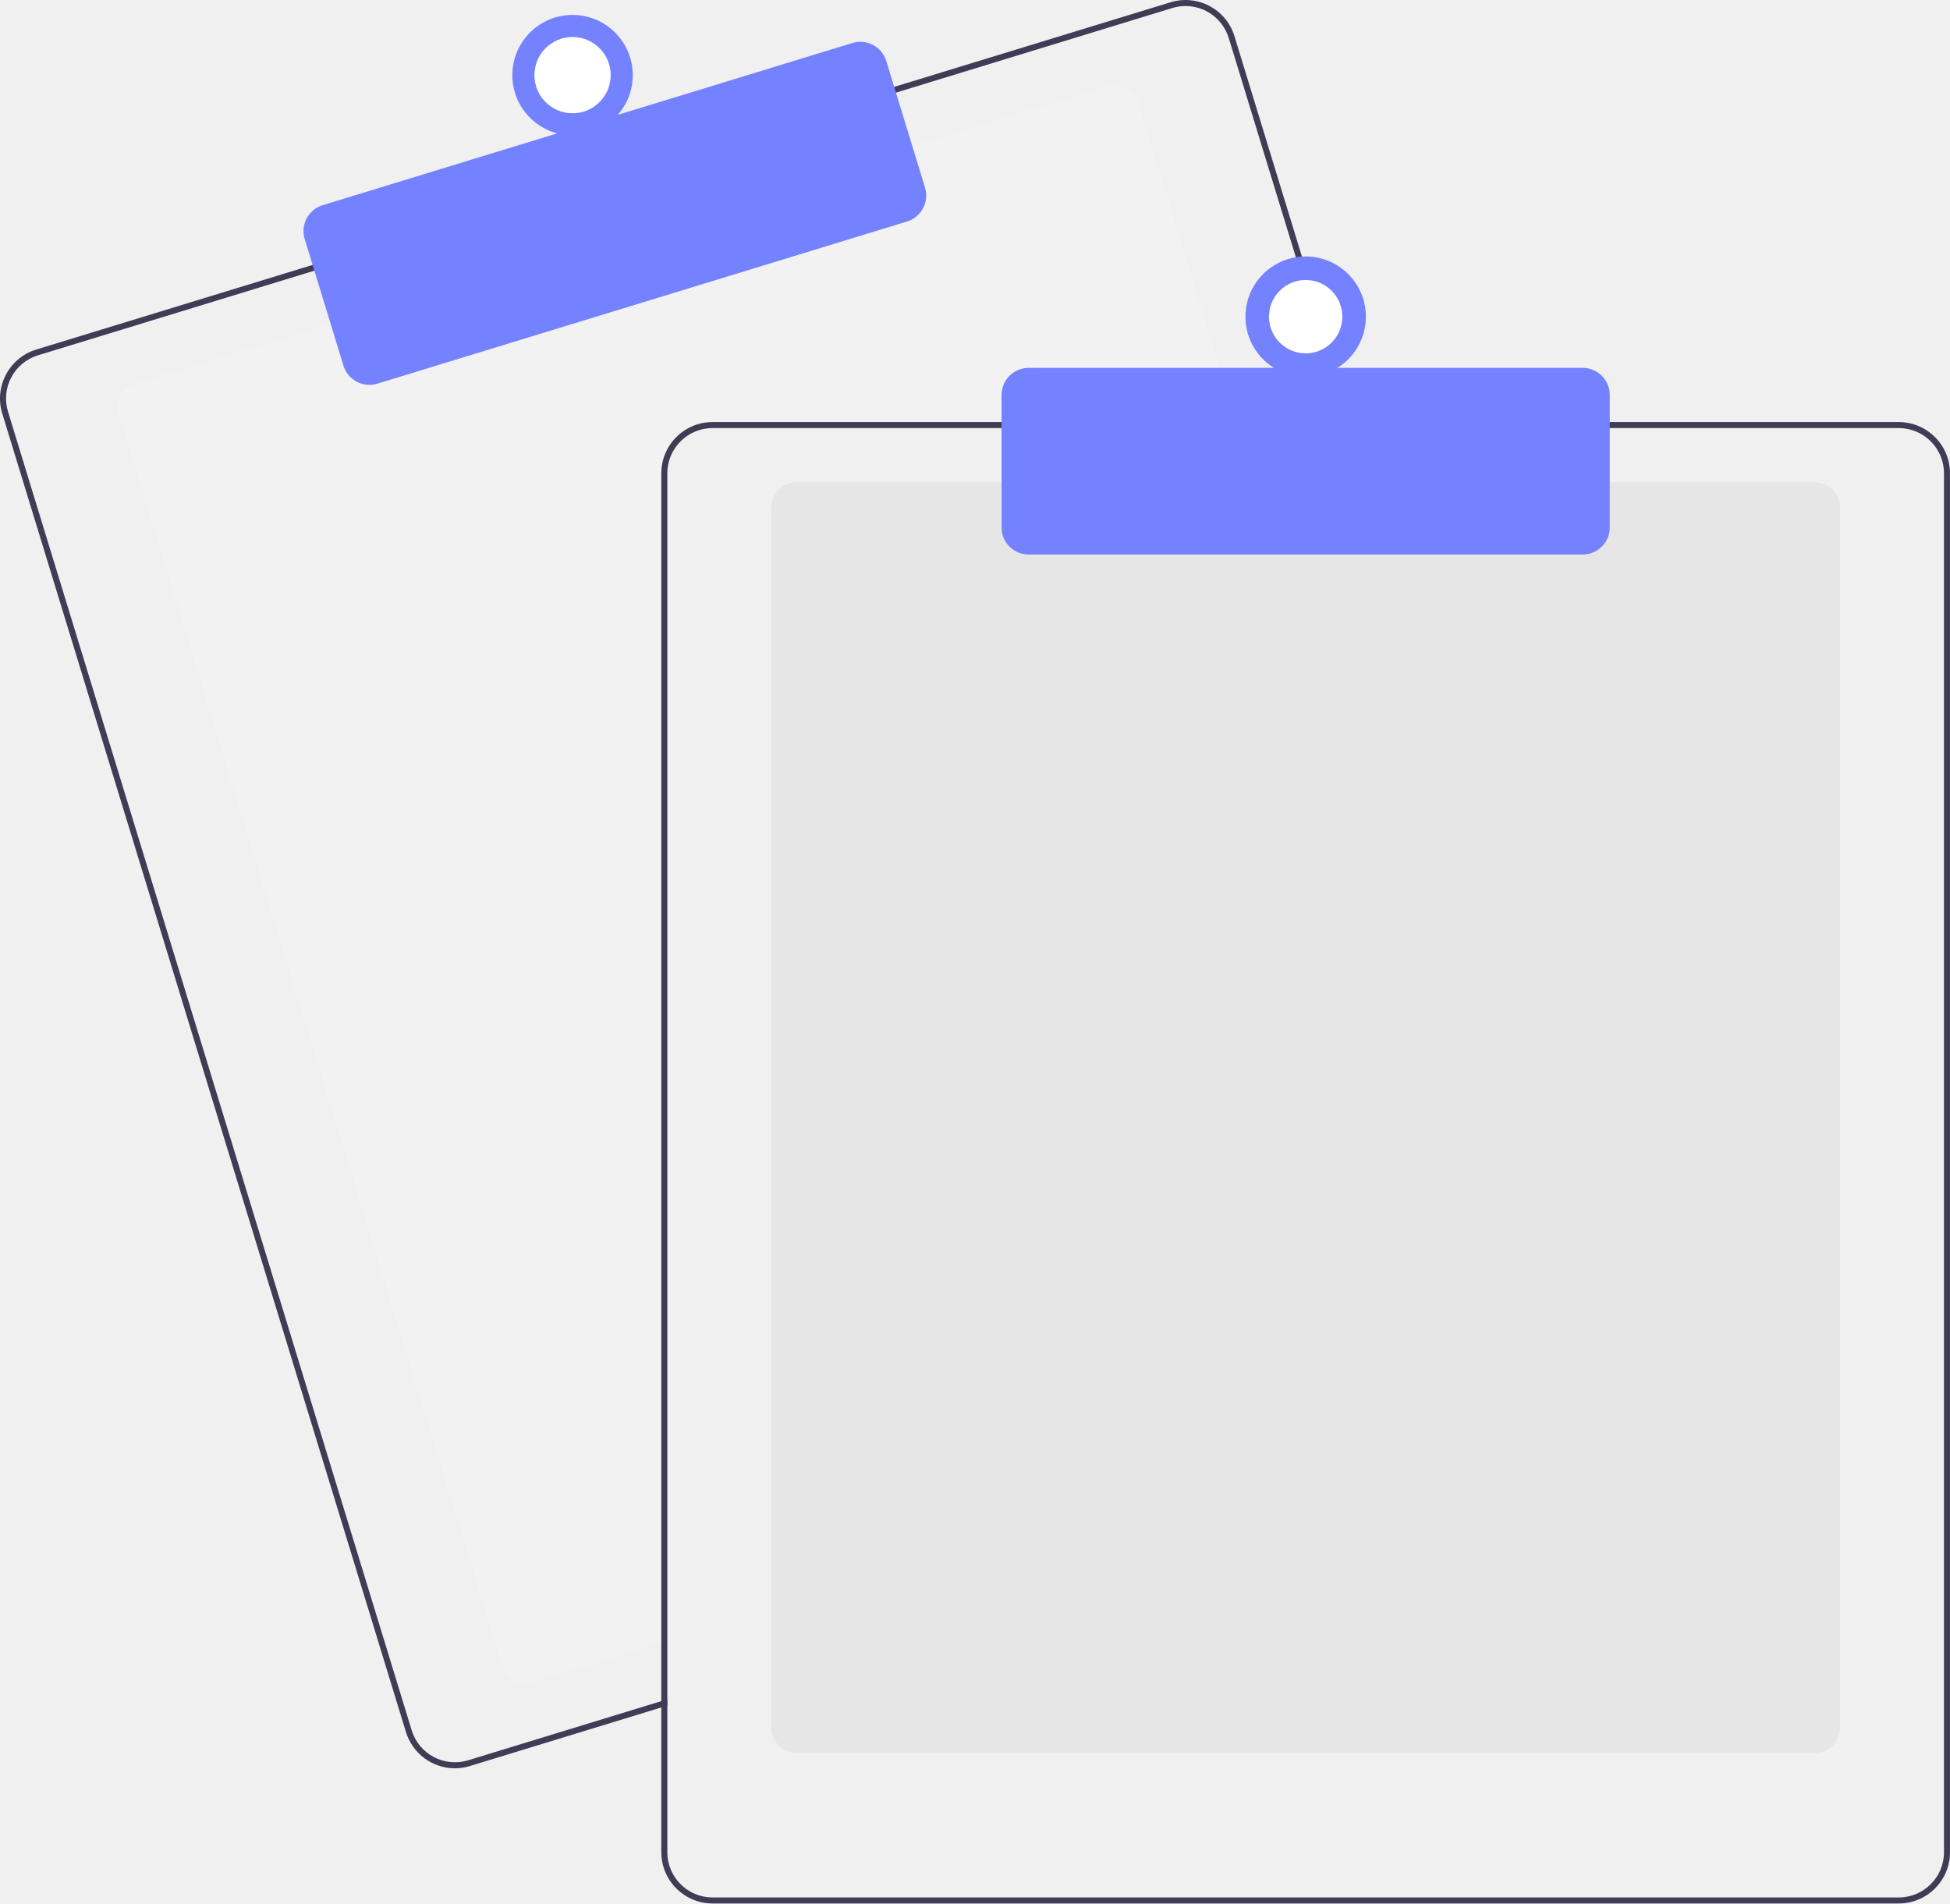
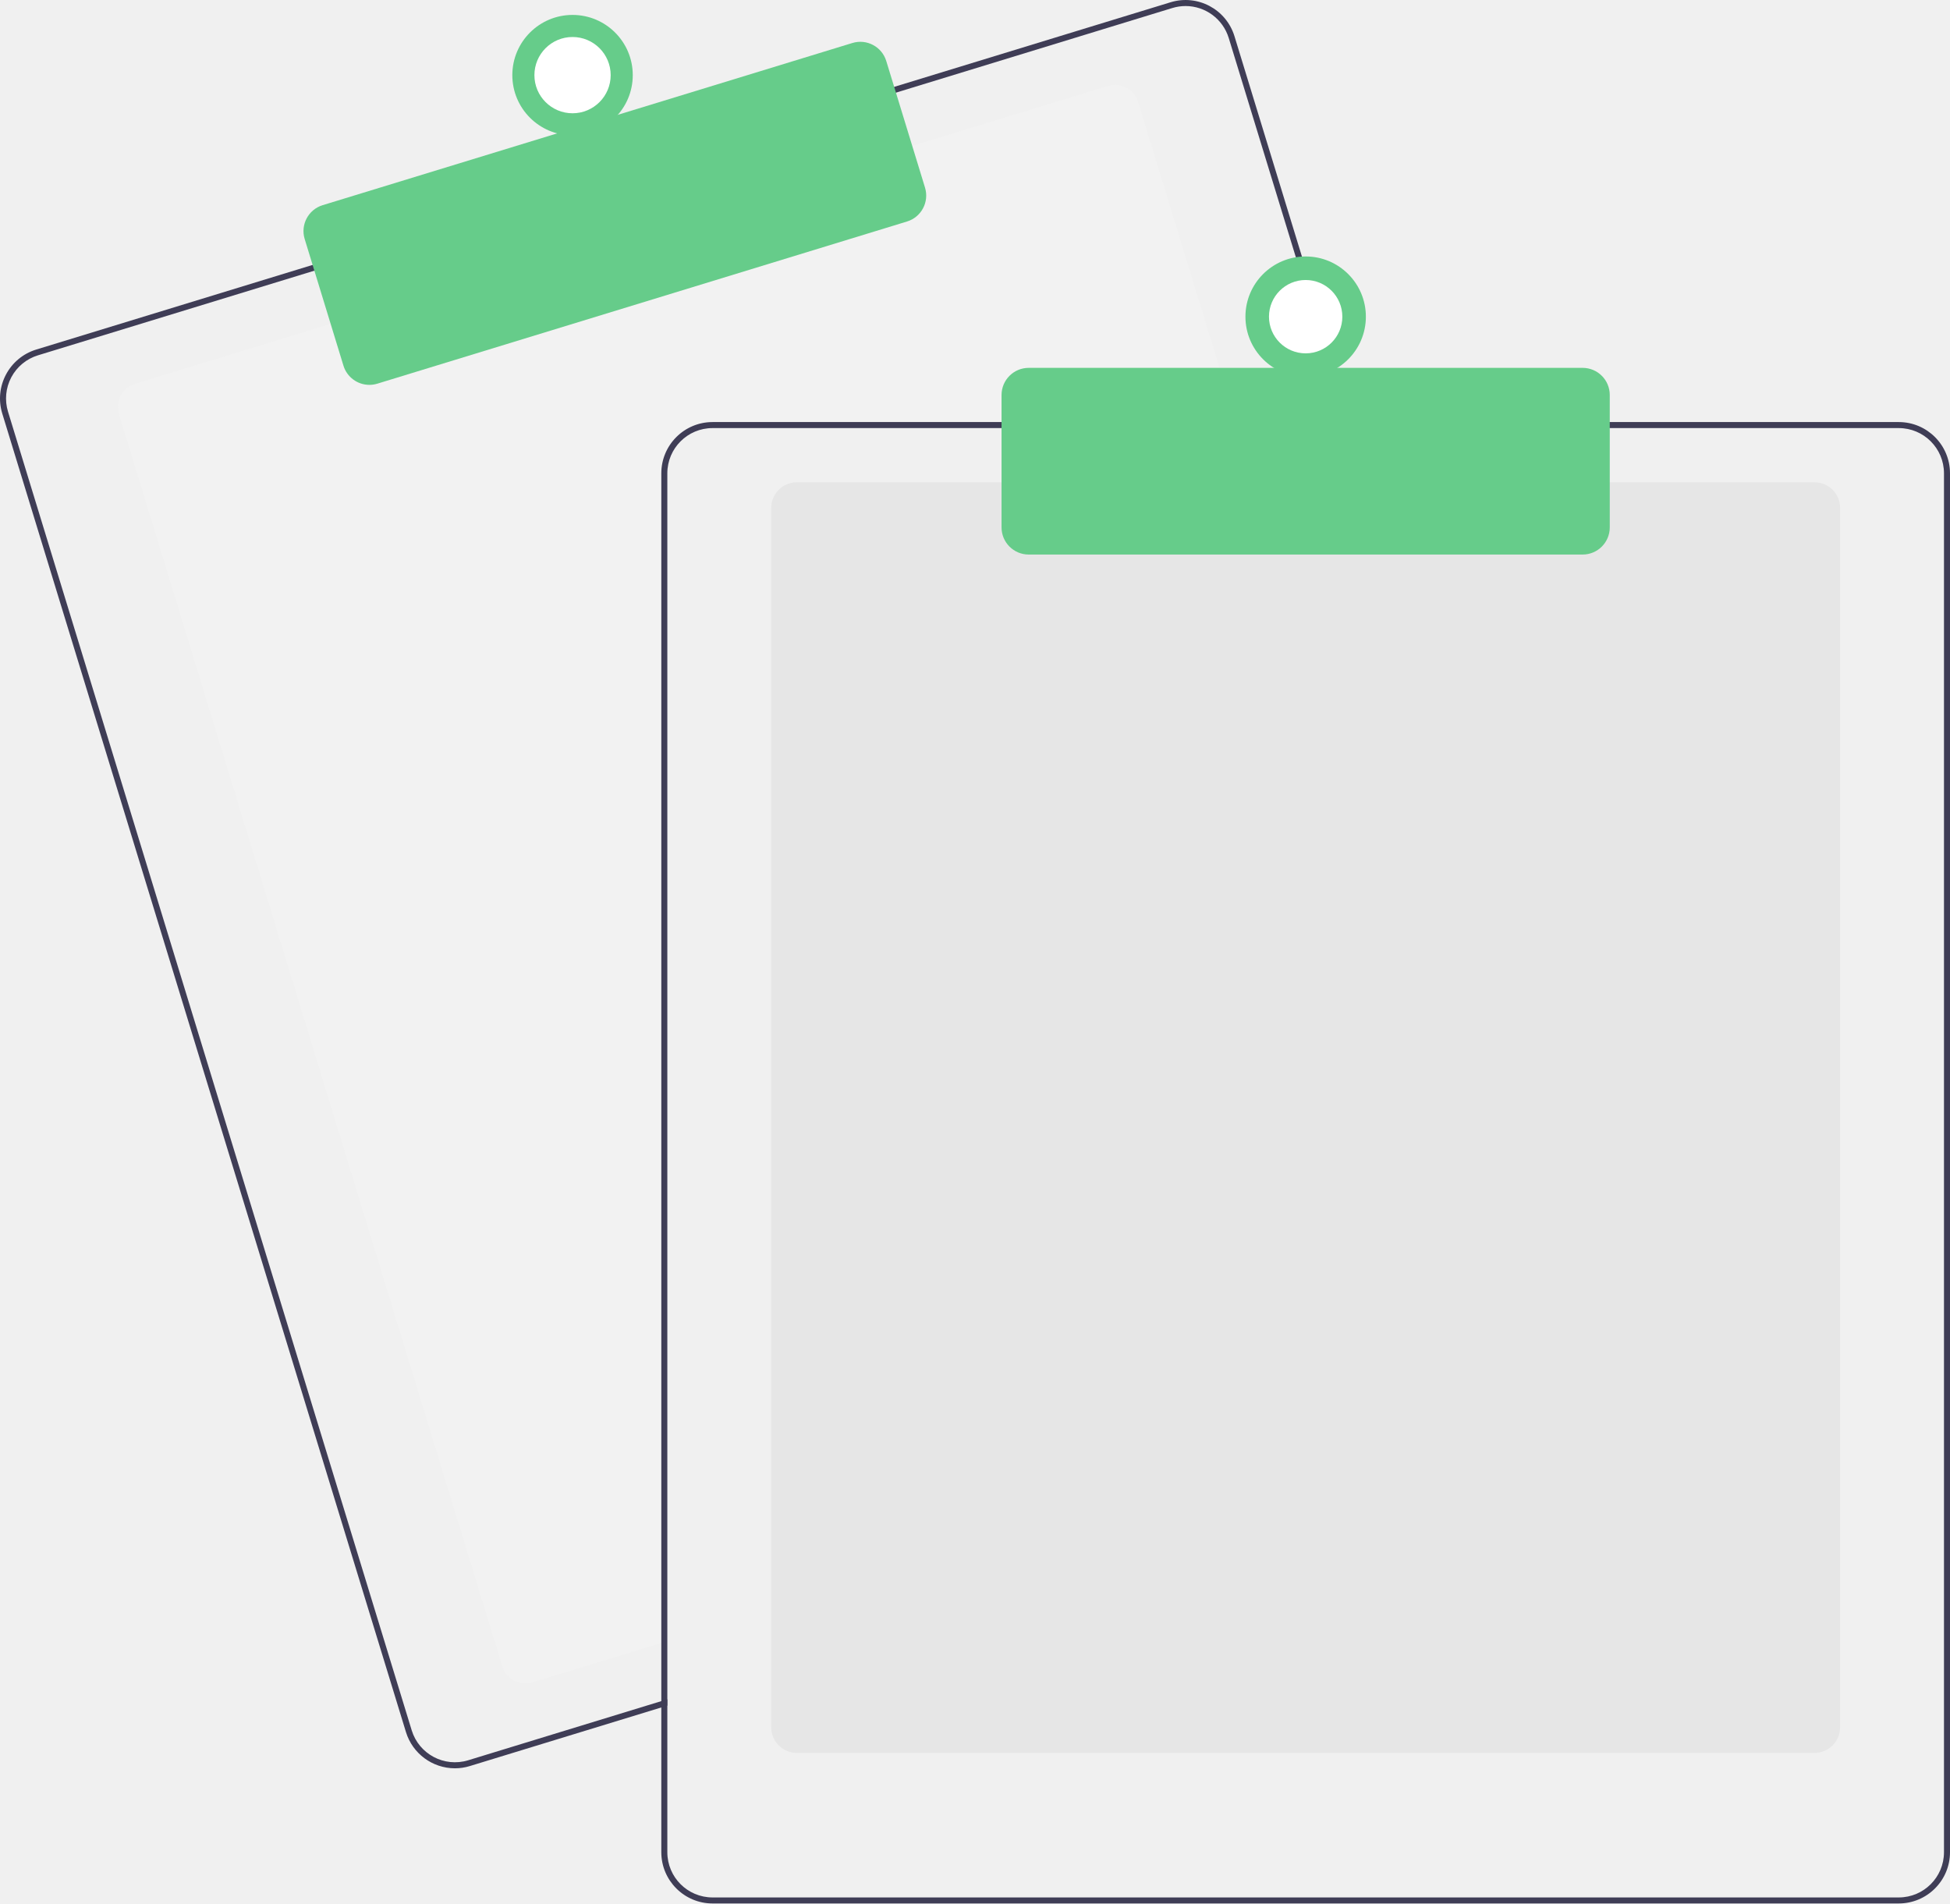
<svg xmlns="http://www.w3.org/2000/svg" data-name="Layer 1" width="647.636" height="632.174" viewBox="0 0 647.636 632.174">
  <path d="M687.328,276.087H512.818a15.018,15.018,0,0,0-15,15v387.85l-2,.61-42.81,13.11a8.007,8.007,0,0,1-9.99-5.31L315.678,271.397a8.003,8.003,0,0,1,5.31-9.99l65.97-20.2,191.25-58.54,65.97-20.2a7.989,7.989,0,0,1,9.99,5.3l32.55,106.32Z" transform="translate(-276.1819 -133.9131)" fill="#f2f2f2" />
  <path d="M725.408,274.087l-39.23-128.14a16.994,16.994,0,0,0-21.23-11.28l-92.75,28.39L380.958,221.607l-92.75,28.4a17.015,17.015,0,0,0-11.28,21.23l134.08,437.93a17.027,17.027,0,0,0,16.26,12.03,16.789,16.789,0,0,0,4.97-.75l63.58-19.46,2-.62v-2.09l-2,.61-64.17,19.65a15.015,15.015,0,0,1-18.73-9.95l-134.07-437.94a14.979,14.979,0,0,1,9.95-18.73l92.75-28.4,191.24-58.54,92.75-28.4a15.156,15.156,0,0,1,4.41-.66,15.015,15.015,0,0,1,14.32,10.61l39.05,127.56.62,2h2.08Z" transform="translate(-276.1819 -133.9131)" fill="#3f3d56" />
-   <path d="M398.863,261.734a9.016,9.016,0,0,1-8.611-6.367l-12.88-42.072a8.999,8.999,0,0,1,5.971-11.24l175.939-53.864a9.009,9.009,0,0,1,11.241,5.971l12.88,42.072a9.01,9.01,0,0,1-5.971,11.241L401.492,261.339A8.976,8.976,0,0,1,398.863,261.734Z" transform="translate(-276.1819 -133.9131)" fill="#7582ff" />
-   <circle cx="190.154" cy="24.955" r="20" fill="#7582ff" />
+   <path d="M398.863,261.734a9.016,9.016,0,0,1-8.611-6.367l-12.88-42.072a8.999,8.999,0,0,1,5.971-11.24l175.939-53.864a9.009,9.009,0,0,1,11.241,5.971l12.88,42.072a9.01,9.01,0,0,1-5.971,11.241L401.492,261.339A8.976,8.976,0,0,1,398.863,261.734Z" transform="translate(-276.1819 -133.9131)" fill="#66cc8a" />
+   <circle cx="190.154" cy="24.955" r="20" fill="#66cc8a" />
  <circle cx="190.154" cy="24.955" r="12.665" fill="#fff" />
  <path d="M878.818,716.087h-338a8.51,8.51,0,0,1-8.5-8.5v-405a8.51,8.51,0,0,1,8.5-8.5h338a8.51,8.51,0,0,1,8.5,8.5v405A8.51,8.51,0,0,1,878.818,716.087Z" transform="translate(-276.1819 -133.9131)" fill="#e6e6e6" />
  <path d="M723.318,274.087h-210.5a17.024,17.024,0,0,0-17,17v407.8l2-.61v-407.19a15.018,15.018,0,0,1,15-15H723.938Zm183.5,0h-394a17.024,17.024,0,0,0-17,17v458a17.024,17.024,0,0,0,17,17h394a17.024,17.024,0,0,0,17-17v-458A17.024,17.024,0,0,0,906.818,274.087Zm15,475a15.018,15.018,0,0,1-15,15h-394a15.018,15.018,0,0,1-15-15v-458a15.018,15.018,0,0,1,15-15h394a15.018,15.018,0,0,1,15,15Z" transform="translate(-276.1819 -133.9131)" fill="#3f3d56" />
-   <path d="M801.818,318.087h-184a9.01,9.01,0,0,1-9-9v-44a9.01,9.01,0,0,1,9-9h184a9.01,9.01,0,0,1,9,9v44A9.01,9.01,0,0,1,801.818,318.087Z" transform="translate(-276.1819 -133.9131)" fill="#7582ff" />
-   <circle cx="433.636" cy="105.174" r="20" fill="#7582ff" />
+   <path d="M801.818,318.087h-184a9.01,9.01,0,0,1-9-9v-44a9.01,9.01,0,0,1,9-9h184a9.01,9.01,0,0,1,9,9v44A9.01,9.01,0,0,1,801.818,318.087Z" transform="translate(-276.1819 -133.9131)" fill="#66cc8a" />
+   <circle cx="433.636" cy="105.174" r="20" fill="#66cc8a" />
  <circle cx="433.636" cy="105.174" r="12.182" fill="#fff" />
</svg>
